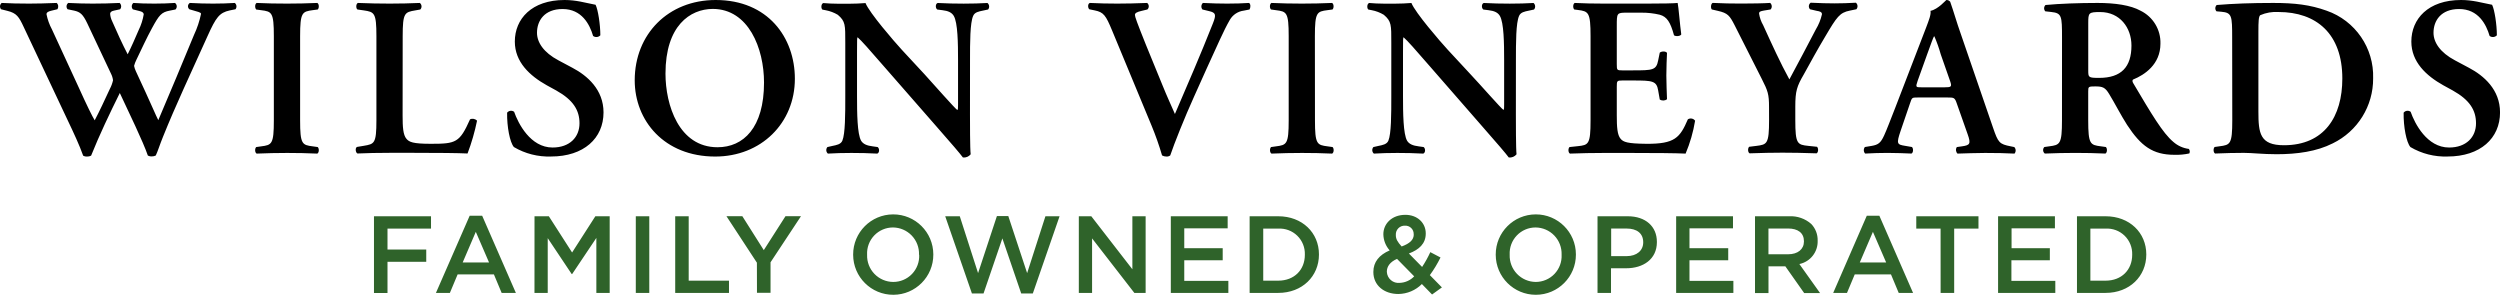
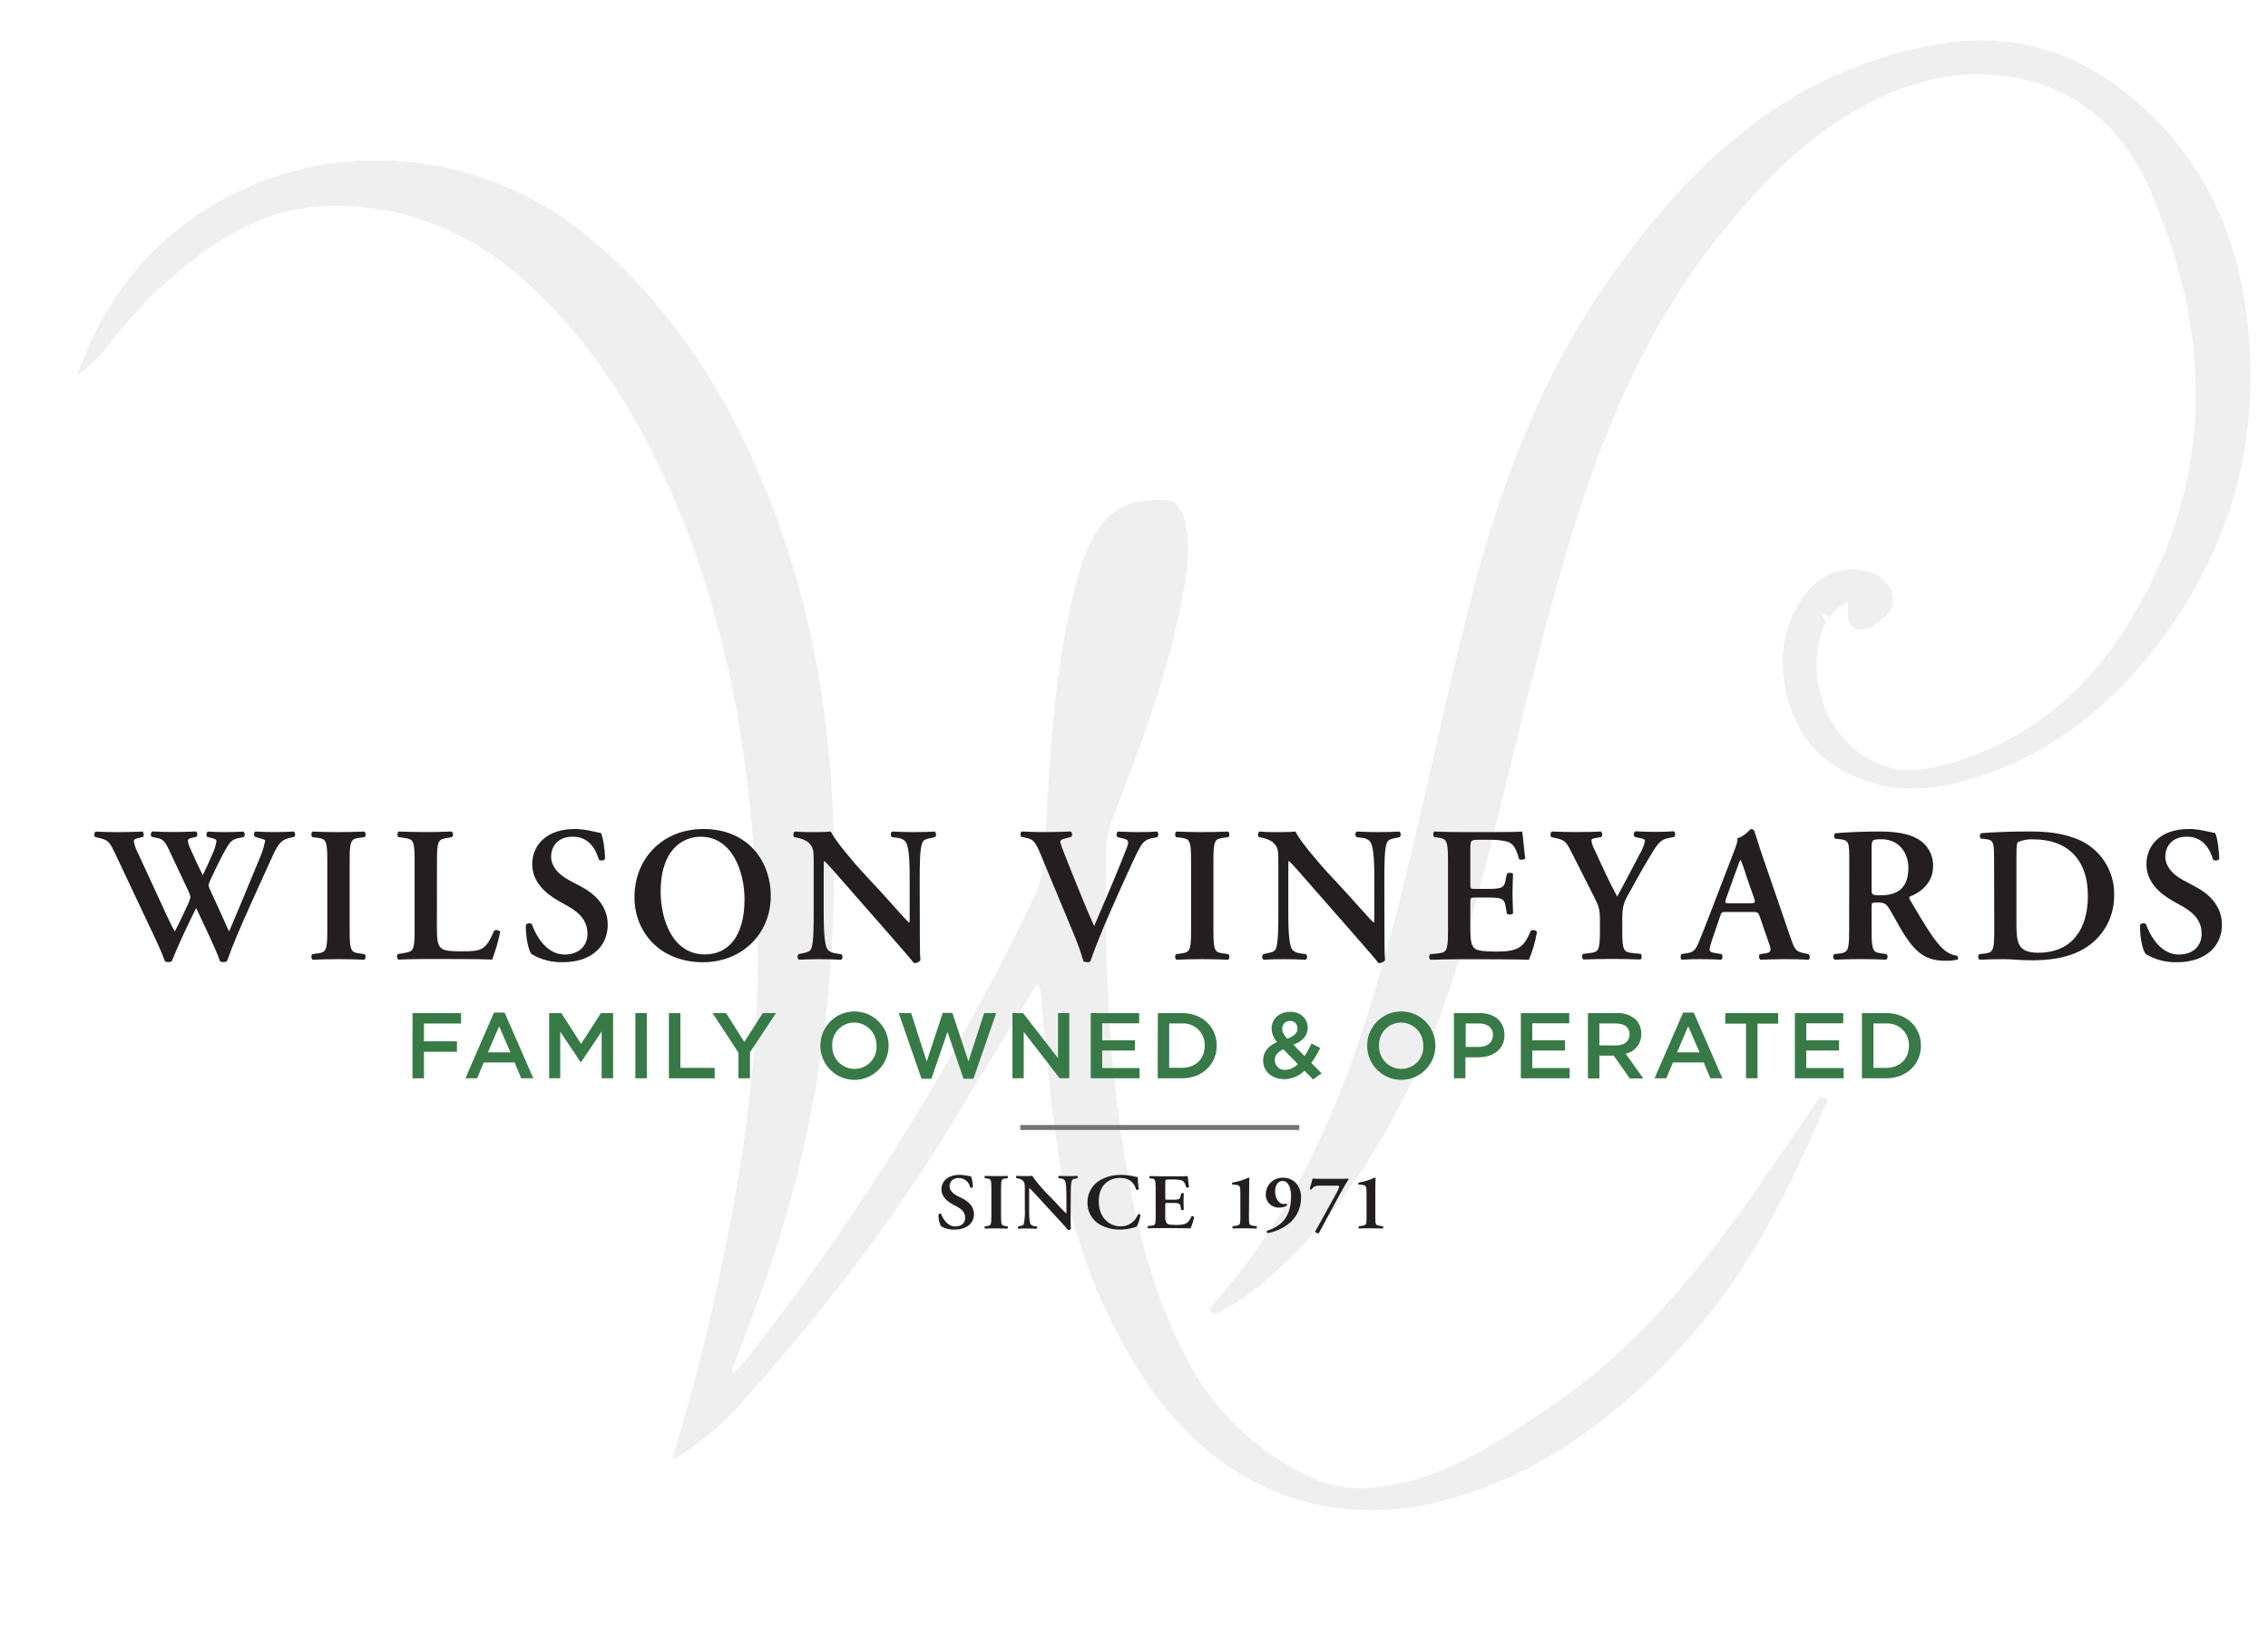
- <svg xmlns="http://www.w3.org/2000/svg" id="Layer_1" data-name="Layer 1" viewBox="0 0 645.17 75.99">
+ <svg xmlns="http://www.w3.org/2000/svg" id="Layer_1" data-name="Layer 1" viewBox="0 0 687.67 494">
  <defs>
-     <style>.cls-1{fill:#2f632a}</style>
+     <style>.cls-1,.cls-3,.cls-7{fill:none}.cls-2{clip-path:url(#clip-path)}.cls-3{stroke:#b0b1b4;stroke-width:29px;opacity:.2}.cls-3,.cls-7{stroke-miterlimit:10}.cls-4{clip-path:url(#clip-path-2)}.cls-5{fill:#231f20}.cls-6{fill:#377a47}.cls-7{stroke:#737474;stroke-width:1.5px}</style>
+     <clipPath id="clip-path" transform="translate(23.4 12.23)">
+       <path class="cls-1" d="M291.07 286.07c-8.35 13.71-16.53 27-24.55 40.32-19 31.71-41.66 60.73-66.33 88.18a87 87 0 0 1-19.78 16.05c4.55-15.39 8.58-30.26 12-45.29 8.45-37.35 14.66-75 13.91-113.44-.86-44.1-6.82-87.32-23.5-128.46-10.42-25.69-24.52-49.29-44.92-68.49-17.57-16.52-38.33-25.56-62.84-24.65-15.29.56-28.06 7.17-39.94 16.29A137.41 137.41 0 0 0 9.19 92.81 38.67 38.67 0 0 1 0 101.56c8.06-22.65 21.47-40 41.53-51.83 36.07-21.29 82.26-16.84 114.84 11 26.06 22.27 43.17 50.69 55.09 82.37 10.68 28.39 16.09 57.9 17.54 88.2 1.93 39.53-1.65 78.5-11.74 116.8-4.67 17.71-10.89 34.92-17.51 52-.48 1.23-1.41 2.35-1 4.25 3.63-3.08 6.05-6.84 8.73-10.31a737.51 737.51 0 0 0 83-135c3.26-6.86 2.89-13.82 3.27-20.81 1.31-23.95 2.7-47.87 8.56-71.25 1.76-7 3.83-14 8.19-20 4.94-6.75 12.12-8 19.74-7.51 3.19.21 4.79 2.92 5.53 5.9 1.9 7.64.93 15.25-.5 22.81-4.41 23.35-12.61 45.53-21.23 67.55a32.55 32.55 0 0 0-2.11 12c-.19 27.16.44 54.3 4.24 81.22 3.39 24 8.36 47.67 19.51 69.55a80.55 80.55 0 0 0 39.59 37.8c6.54 3 13.44 3.24 20.53 2.27 19.45-2.66 34.94-13.42 50.64-24 26-17.61 45.48-41.35 63.21-66.76 5.86-8.42 11.6-16.94 17.47-25.36.6-.87.95-2.69 2.66-1.83s.32 2.26-.06 3.14c-10.63 24.87-22.6 49.09-40.71 69.45-19.53 22-42.14 40-70.88 48.62-37.82 11.38-72.67-2.13-95.13-36.63-14.74-22.65-23-47.6-26.53-74.3-1.78-13.58-3-27.21-4.18-40.86a6.35 6.35 0 0 0-1.26-3.89" />
+     </clipPath>
+     <clipPath id="clip-path-2" transform="translate(23.4 12.23)">
+       <path class="cls-1" d="M536.87 170.28c-5.42 2.75-7.55 7-8.69 12.14-3.22 14.4 3.77 30 16.34 36.27 7.34 3.65 14.95 2.93 22.43.83 25.2-7.09 43.55-23.09 56.59-45.24 24.6-41.77 23.82-85 5.21-128.38-7.85-18.3-21.57-31.42-42.23-34.77-16.28-2.63-31.52 1.34-45.79 9.26C523.38 30 510.1 44 497.83 59.34c-22.58 28.2-35.9 60.72-46 94.93-9.32 31.46-16.5 63.44-24.63 95.2-5.76 22.52-12.11 44.93-22.29 65.89-12 24.69-27.06 47.31-49.12 64.45a49.51 49.51 0 0 1-9.05 5.63c-1 .48-2.05 1.23-2.93 0-.74-1 .24-1.73.86-2.43 27.43-30.76 41.64-68 52.3-107 9.31-34 16.09-68.63 24.65-102.83 8.93-35.62 21.27-69.72 42.48-100.12 12.94-18.54 27.47-35.56 45.83-49a128.77 128.77 0 0 1 53.89-22.82c27.33-4.9 49.63 5 68.1 24.53 17 18 24.56 40 26.6 64.29 3 36.2-7.69 68.23-30.09 96.23-15 18.76-34.11 32.53-57.69 38.71-14 3.67-27.8 2.39-40-6.44s-20.77-35-5.33-52.24c4.94-5.51 11.29-7 18.34-5 4.53 1.31 7.5 5.79 6.78 9.56-.66 3.4-6.07 7.72-9.73 7.75a3.49 3.49 0 0 1-3.91-3.35 47.6 47.6 0 0 1 0-5" />
+     </clipPath>
  </defs>
-   <path d="M59.29 2.69c-2.69.58-3.56 1.81-5.72 6.6-4.44 9.87-8.23 17.86-11.5 26-.88 2.16-1.34 3.74-1.87 4.84a2.06 2.06 0 0 1-1 .23 1.87 1.87 0 0 1-1.05-.23C36.93 36.55 33.25 29 30.92 24c-2.63 5.31-5.2 10.68-7.41 16.17a2.05 2.05 0 0 1-1 .23 1.87 1.87 0 0 1-1.05-.23c-.93-2.63-2.39-5.78-4.09-9.34L6.11 6.95C4.88 4.32 4.3 3.39 1.9 2.8L.27 2.39A1.14 1.14 0 0 1 .44.76C2.54.88 5 .93 7.51.93c2.1 0 4.32-.06 7.12-.17a1.25 1.25 0 0 1 .17 1.63l-1.46.35c-.76.17-1.34.41-1.34.93a14 14 0 0 0 1.4 3.91l6.95 15.06c2 4.44 3.5 7.47 4.09 8.41 1.23-2.34 2.51-5.08 3.91-8.11a8.9 8.9 0 0 0 .82-2.22 5.3 5.3 0 0 0-.53-1.72L22.51 6c-1.11-2.32-1.81-2.91-3.38-3.26l-1.69-.35a1.13 1.13 0 0 1 .17-1.63c2.39.12 4.32.17 6.31.17 2.34 0 4.61-.06 6.95-.17A1.18 1.18 0 0 1 31 2.39l-1.58.35c-.64.12-1 .41-1 .82a5.23 5.23 0 0 0 .53 1.93c1.28 2.92 2.63 5.9 4 8.52 1-2 1.93-4.14 2.86-6.3a14.57 14.57 0 0 0 1.28-4c0-.41-.35-.7-1.17-.88l-1.63-.41a1.17 1.17 0 0 1 .13-1.66c1.58.12 3.21.17 5.43.17 2 0 3.44-.06 5.31-.17a1.11 1.11 0 0 1 .12 1.69l-1.46.29c-2.16.41-2.74 1.11-4.61 4.55-1.28 2.33-2.74 5.49-4 8.11a8.1 8.1 0 0 0-.61 1.6 6 6 0 0 0 .47 1.4l2.51 5.43c1.23 2.63 2.74 6.19 3.27 7.18C43.82 24.11 47 16.4 50.07 9a24.26 24.26 0 0 0 1.81-5.43c0-.41-1.05-.58-2-.88l-1-.29A1 1 0 0 1 49 .76c2.16.12 4 .17 6 .17s3.79-.06 5.6-.17a1.17 1.17 0 0 1 .17 1.63zM77.45 31.06c0 6.19.53 6.36 3.27 6.71l1.28.18c.41.41.35 1.46-.12 1.69-2.57-.12-5.2-.17-7.76-.17s-5.31.06-7.88.17c-.47-.23-.53-1.28-.12-1.69l1.28-.18c2.74-.35 3.27-.53 3.27-6.71V9.34c0-6.19-.53-6.36-3.27-6.71l-1.28-.17c-.4-.46-.35-1.46.12-1.7q3.85.18 7.88.17c2.57 0 5.2-.06 7.76-.17.47.23.53 1.28.12 1.69l-1.28.17c-2.72.38-3.27.53-3.27 6.72zM103.9 29.83c0 2.92.12 5 1 6 .7.82 1.63 1.28 6.3 1.28 6.48 0 7.41-.29 10.1-6.31a1.56 1.56 0 0 1 1.81.35 55.18 55.18 0 0 1-2.45 8.46c-2.45-.12-7.47-.17-14-.17h-6.07c-3 0-5.9.06-8.35.17-.47-.23-.64-1.4-.12-1.69l1.75-.29c2.74-.47 3.27-.53 3.27-6.6V9.34c0-6.07-.53-6.25-3.27-6.66l-1.63-.23c-.41-.29-.41-1.46.12-1.69 2.92.12 5.55.17 8.23.17s5.2-.06 7.76-.17a1.15 1.15 0 0 1 .12 1.69l-1.28.23c-2.74.47-3.27.58-3.27 6.66zM132.62 37.95c-1.05-1.23-1.81-5.25-1.75-8.87a1.3 1.3 0 0 1 1.81-.23c1.05 3 4.2 9.22 9.92 9.22 4.44 0 6.95-2.69 6.95-6.25 0-3.33-1.58-6-6-8.47L141.09 22c-4.38-2.45-8.23-6-8.23-11.27C132.86 4.9 137.18 0 145.7 0c3 0 5.25.7 8 1.23.64 1.28 1.23 5.14 1.23 7.88a1.41 1.41 0 0 1-1.87.17c-.88-3-2.92-6.95-7.88-6.95-4.67 0-6.6 3-6.6 6.13 0 2.45 1.69 5.08 5.55 7.12l3.62 1.93c3.79 2 8 5.6 8 11.5 0 6.66-5.08 11.38-13.54 11.38a17.64 17.64 0 0 1-9.59-2.44zM205.13 20.32c0 11.5-8.76 20.08-20.55 20.08-13.19 0-20.78-9.28-20.78-19.67C163.8 8.82 172.44 0 184.7 0c13.48 0 20.43 9.69 20.43 20.32zM171.74 19c0 8.06 3.44 19 13.43 19 6.66 0 12-5 12-16.7 0-8.82-4-19-13.25-19-5.82.04-12.18 4.3-12.18 16.7zM250.32 29.54c0 1.75 0 8.93.18 10.28a2.23 2.23 0 0 1-2 .82c-.93-1.23-2.63-3.21-6.83-8L228 17c-3.74-4.32-5.66-6.48-6.66-7.36-.17 0-.17.64-.17 3.74v11.43c0 4.38.06 9.75 1.05 11.5.53.88 1.52 1.28 3 1.46l1.28.18c.53.41.47 1.52-.12 1.69-2.16-.12-4.44-.17-6.66-.17-2.45 0-4 .06-6.07.17a1.2 1.2 0 0 1-.12-1.69l1.28-.29c1.11-.23 2.16-.41 2.57-1.34.76-1.81.76-6.89.76-11.5V11c0-4.55.06-5.49-1.93-7.18a9.42 9.42 0 0 0-3.09-1.17l-.88-.17c-.41-.35-.35-1.52.23-1.69 2.22.23 5.43.17 6.89.17 1.23 0 2.63-.06 4-.17 1 2.51 7.36 9.87 9.4 12.09l5.84 6.3c2.45 2.69 7.88 8.87 8.46 9.22.18-.18.18-.47.18-1.4V15.59c0-4.38-.06-9.75-1.11-11.5-.53-.88-1.46-1.29-2.92-1.46l-1.34-.17c-.53-.41-.47-1.52.12-1.69 2.28.12 4.44.17 6.71.17 2.51 0 4-.06 6.13-.17a1.2 1.2 0 0 1 .17 1.68l-1.34.29c-1.11.23-2.1.41-2.51 1.34-.82 1.81-.82 6.89-.82 11.5zM308.12 25c-2.4 5.3-5.12 12.13-6.12 15.11a1.44 1.44 0 0 1-1 .29 2.24 2.24 0 0 1-1.11-.29 75.08 75.08 0 0 0-2.69-7.65L287 7.88c-1.63-3.91-2.16-4.73-4.5-5.2l-1.4-.29c-.41-.41-.41-1.46.17-1.63 2.28.12 4.79.17 7.06.17 2.63 0 4.61-.06 7.71-.17a1.11 1.11 0 0 1 .06 1.69l-1.46.35c-1.28.29-1.75.58-1.75 1.05s.47 1.81 2.86 7.77L300 22c1.05 2.63 2.63 6.07 3.21 7.42 3.16-7.35 6.66-15.42 9.79-23.35.93-2.34.76-2.8-1-3.21l-1.69-.41a1.25 1.25 0 0 1 .12-1.69c2.39.12 4.38.17 6.25.17 2.1 0 4-.06 5.66-.17.47.29.41 1.23.12 1.69l-1.46.29a4.84 4.84 0 0 0-3.62 2.39c-1.63 2.8-3.27 6.71-6 12.61zM339.35 31.06c0 6.19.53 6.36 3.27 6.71l1.28.18c.41.41.35 1.46-.12 1.69-2.57-.12-5.2-.17-7.76-.17s-5.31.06-7.88.17c-.47-.23-.53-1.28-.12-1.69l1.28-.18c2.74-.35 3.27-.53 3.27-6.71V9.34c0-6.19-.53-6.36-3.27-6.71l-1.3-.18c-.41-.41-.35-1.46.12-1.69q3.88.17 7.88.17c2.57 0 5.2-.06 7.76-.17.47.23.53 1.28.12 1.69l-1.28.17c-2.74.35-3.27.53-3.27 6.71zM391.2 29.54c0 1.75 0 8.93.17 10.28a2.23 2.23 0 0 1-2 .82c-.93-1.23-2.63-3.21-6.83-8L368.9 17c-3.74-4.32-5.66-6.48-6.66-7.36-.17 0-.17.64-.17 3.74v11.43c0 4.38.06 9.75 1.05 11.5.53.88 1.52 1.28 3 1.46l1.28.18c.53.41.47 1.52-.12 1.69-2.16-.12-4.44-.17-6.66-.17-2.45 0-4 .06-6.07.17a1.2 1.2 0 0 1-.12-1.69l1.29-.29c1.11-.23 2.16-.41 2.57-1.34.76-1.81.76-6.89.76-11.5V11c0-4.55.06-5.49-1.93-7.18A9.42 9.42 0 0 0 354 2.63l-.88-.17c-.41-.35-.35-1.52.23-1.69 2.22.23 5.43.17 6.89.17 1.23 0 2.63-.06 4-.17 1 2.51 7.36 9.87 9.4 12.09l5.84 6.3C382 21.83 387.4 28 388 28.37c.17-.18.17-.47.17-1.4V15.59c0-4.38-.06-9.75-1.11-11.5-.53-.88-1.46-1.29-2.92-1.46l-1.34-.17c-.53-.41-.47-1.52.12-1.69 2.28.12 4.44.17 6.71.17 2.51 0 4-.06 6.13-.17a1.2 1.2 0 0 1 .12 1.69l-1.34.29c-1.11.23-2.1.41-2.51 1.34-.82 1.81-.82 6.89-.82 11.5zM410.47 9.34c0-6.19-.53-6.42-3.27-6.77l-.93-.12c-.41-.41-.35-1.46.12-1.69 2.22.12 5 .17 7.53.17h11.15c3.74 0 7.12-.06 7.88-.17.23 1 .58 5.61.93 8.12-.23.47-1.4.58-1.87.23-.93-3.39-1.81-4.79-3.68-5.31a19.71 19.71 0 0 0-4.67-.53h-3.91c-2.51 0-2.51.12-2.51 3.44v9.87c0 1.52.06 1.58 1.4 1.58h2.8c5.08 0 6-.06 6.48-2.57l.41-2c.47-.41 1.58-.41 1.87.06-.06 1.58-.17 3.68-.17 5.84s.12 4.26.17 6.13a1.66 1.66 0 0 1-1.87.06l-.41-2.34c-.41-2.45-1.4-2.57-6.48-2.57h-2.8c-1.34 0-1.4.12-1.4 1.58v7.41c0 3 .12 5.08 1 6.07.7.82 1.69 1.23 6.6 1.28 7.41.06 8.7-1.58 10.74-6.31a1.38 1.38 0 0 1 1.87.35 37.4 37.4 0 0 1-2.45 8.49c-2.57-.12-7.59-.17-14.42-.17h-6.66c-2.57 0-6.13.06-8.76.17-.47-.23-.53-1.28-.12-1.69l2.16-.23c2.74-.29 3.27-.47 3.27-6.66zM456.53 27.61c0-3.27-.29-4.14-1.87-7.24l-7-13.84c-1.29-2.51-1.75-3.15-4.38-3.74l-1.52-.35c-.35-.41-.23-1.52.23-1.69q3.76.18 7.36.17c2.57 0 6.13-.06 7.47-.17a1.19 1.19 0 0 1 .12 1.69l-1.75.29c-.93.17-1.23.29-1.23.76a8.42 8.42 0 0 0 1.05 3c2.28 5 4.44 9.75 6.77 14 2.39-4.44 4.55-8.52 6.83-12.9a13.09 13.09 0 0 0 1.58-3.91c0-.58-.53-.76-1.34-.88l-1.75-.41a1.15 1.15 0 0 1 .17-1.69c2.57.12 4.38.17 6.13.17s3.68-.06 5.55-.17a1.19 1.19 0 0 1 .12 1.69l-1.69.35c-2.63.53-3.33 1.58-6.36 6.71-2 3.33-3.74 6.54-5.55 9.81-1.75 3-2.16 4.26-2.16 8.23v3.5c0 6.19.53 6.36 3.39 6.66l2.22.23c.41.41.35 1.46-.12 1.69-3.62-.12-6.25-.17-8.82-.17s-5.31.06-8.46.17c-.47-.23-.53-1.28-.12-1.69l1.87-.23c2.74-.35 3.27-.47 3.27-6.66zM494.89 25.16c-1.52 0-1.46 0-2 1.58l-2.39 7c-1.17 3.45-.93 3.56 1.23 3.91l1.69.29c.41.41.35 1.46-.12 1.69-1.87-.12-3.79-.12-6.19-.17-1.93 0-3.74.06-5.78.17a1.31 1.31 0 0 1-.06-1.69l1.75-.29c1.69-.29 2.33-.76 3.21-2.69.7-1.52 1.63-4 2.86-7.12l8-20.78c.7-1.87 1.28-3.27 1.11-4.26 2-.41 4-2.8 4.09-2.8a1.17 1.17 0 0 1 1 .47c.93 2.63 1.69 5.37 2.63 8l8.41 24.46c1.34 3.91 1.63 4.26 4.61 4.84l.88.18a1.26 1.26 0 0 1 .06 1.69c-2.39-.12-4.55-.17-7.59-.17-2.51 0-5.08.12-7.12.17a1.33 1.33 0 0 1-.17-1.69l1.28-.18c2.1-.29 2.39-.64 1.52-3.09l-2.8-7.94c-.53-1.58-.76-1.58-2.39-1.58zm7-2.63c1.63 0 1.87-.12 1.4-1.52l-2.45-7a35.88 35.88 0 0 0-1.63-4.61h-.12c-.23.41-.76 1.87-1.75 4.61l-2.45 6.83c-.58 1.69-.47 1.69.93 1.69zM532.14 9.69c0-5.6-.06-6.31-2.8-6.6l-1.52-.17a1.18 1.18 0 0 1 .06-1.63c3.68-.35 8.64-.53 13.43-.53 4.55 0 8.52.58 11.09 2a9.16 9.16 0 0 1 5.14 8.52c0 5.37-4.15 8.06-7 9.22-.35.17-.23.64 0 1 4.67 7.88 7.59 12.84 10.33 15.12a7.47 7.47 0 0 0 4 1.81 1.06 1.06 0 0 1 .12 1.17 15.85 15.85 0 0 1-3.85.35c-5.6 0-8.64-2.28-12.2-7.71-1.58-2.45-3.21-5.66-4.61-7.94-1.05-1.75-1.69-2-3.62-2-1.75 0-1.81.06-1.81 1.28v7.47c0 6.19.53 6.36 3.27 6.71l1.29.18c.41.41.35 1.46-.12 1.69-2.57-.12-5.2-.17-7.76-.17s-5.2.06-7.88.17a1.14 1.14 0 0 1-.12-1.69l1.28-.18c2.74-.35 3.27-.53 3.27-6.71zm6.77 8.41c0 1.87 0 2 2.8 2 5.72 0 8.35-2.8 8.35-8.35 0-4.61-3-8.64-8.06-8.64-3 0-3.09.18-3.09 2.86zM576.05 9.69c0-5.6-.06-6.42-2.8-6.66L572 2.92a1.18 1.18 0 0 1 .06-1.63c4.2-.35 8.87-.53 14.59-.53 5.55 0 9.52.47 13.78 2a17.87 17.87 0 0 1 12 17.46A18.51 18.51 0 0 1 602 37c-4.15 2.1-9.17 2.8-14.48 2.8-3.56 0-6.3-.35-8.46-.35s-4.85.06-7.41.17c-.47-.23-.53-1.28-.12-1.69l1.28-.18c2.74-.35 3.27-.53 3.27-6.71zm6.77 19.09c0 5.66.41 8.7 6.6 8.7 10.39 0 15.06-7.36 15.06-17.22 0-11.56-6.71-17.16-16.46-17.16a10.2 10.2 0 0 0-4.73.82c-.41.35-.47 1.58-.47 4.32zM622.05 37.95c-1.05-1.23-1.81-5.25-1.75-8.87a1.3 1.3 0 0 1 1.81-.23c1.05 3 4.2 9.22 9.92 9.22 4.44 0 6.95-2.69 6.95-6.25 0-3.33-1.58-6-6-8.47L630.52 22c-4.38-2.45-8.23-6-8.23-11.27C622.29 4.9 626.61 0 635.13 0c3 0 5.25.7 8 1.23.64 1.28 1.23 5.14 1.23 7.88a1.41 1.41 0 0 1-1.87.17c-.88-3-2.92-6.95-7.88-6.95-4.67 0-6.6 3-6.6 6.13 0 2.45 1.69 5.08 5.55 7.12l3.62 1.93c3.79 2 8 5.6 8 11.5 0 6.66-5.08 11.38-13.54 11.38a17.65 17.65 0 0 1-9.59-2.44z" />
-   <path class="cls-1" d="M96.51 55.81h14.72V59H100v5.4h10v3.16h-10v8.05h-3.49zM121.21 55.67h3.22l8.7 19.92h-3.67l-2-4.78h-9.36l-2 4.78h-3.6zm5 12.07l-3.42-7.91-3.39 7.91zM137.94 55.81h3.7l6 9.35 6-9.35h3.7v19.78h-3.44V61.4l-6.25 9.33h-.11l-6.19-9.27v14.13h-3.42zM164.08 55.81h3.48v19.78h-3.48zM174.25 55.81h3.48v16.62h10.4v3.17h-13.88zM195.33 67.79l-7.86-12h4.1l5.54 8.76 5.6-8.76h4l-7.86 11.9v7.88h-3.5zM220.17 65.76v-.06a10.34 10.34 0 0 1 20.69-.06v.06a10.34 10.34 0 0 1-20.69.06zm17 0v-.06a6.78 6.78 0 0 0-6.73-7 6.68 6.68 0 0 0-6.67 7v.06a6.78 6.78 0 0 0 6.73 7 6.68 6.68 0 0 0 6.71-7zM243.93 55.81h3.76l4.72 14.67 4.86-14.72h2.94l4.86 14.72 4.72-14.67h3.65l-6.9 19.92h-3l-4.86-14.21-4.86 14.21h-3zM278.41 55.81h3.22l10.6 13.68V55.81h3.42v19.78h-2.91l-10.91-14.07v14.07h-3.42zM302.15 55.81h14.67v3.11h-11.2v5.14h9.92v3.11h-9.92v5.31H317v3.11h-14.85zM322.49 55.81h7.38c6.22 0 10.51 4.27 10.51 9.83v.06c0 5.57-4.29 9.89-10.51 9.89h-7.38zm7.38 16.62c4.15 0 6.87-2.8 6.87-6.67v-.06a6.49 6.49 0 0 0-6.87-6.7H326v13.43zM366.94 73.3a8.7 8.7 0 0 1-6.08 2.57c-3.67 0-6.44-2.23-6.44-5.65v-.06c0-2.54 1.5-4.38 4.21-5.54A6.42 6.42 0 0 1 357 60.5v-.06c0-2.66 2.15-5 5.68-5 3.14 0 5.26 2.12 5.26 4.78v.06c0 2.6-1.72 4.15-4.35 5.14l3.41 3.47a28.58 28.58 0 0 0 2.12-3.82l2.63 1.38A31.2 31.2 0 0 1 369 71l3.11 3.17-2.54 1.83zm-2-2l-4.41-4.49c-1.84.79-2.63 2-2.63 3.28v.06a3 3 0 0 0 3.33 2.85 5.45 5.45 0 0 0 3.77-1.73zm-.11-10.77v-.06a2.14 2.14 0 0 0-2.26-2.23 2.25 2.25 0 0 0-2.35 2.37v.06c0 1 .4 1.72 1.5 2.94 2.06-.76 3.13-1.7 3.13-3.11zM386 65.76v-.06a10.34 10.34 0 0 1 20.69-.06v.06a10.34 10.34 0 0 1-20.69.06zm17 0v-.06a6.78 6.78 0 0 0-6.73-7 6.68 6.68 0 0 0-6.67 7v.06a6.78 6.78 0 0 0 6.73 7 6.68 6.68 0 0 0 6.67-7zM412.27 55.81h7.8c4.61 0 7.52 2.63 7.52 6.61v.06c0 4.44-3.56 6.75-7.91 6.75h-3.93v6.36h-3.48zm7.52 10.29c2.63 0 4.27-1.47 4.27-3.53v-.06c0-2.32-1.67-3.53-4.27-3.53h-4v7.12zM432.56 55.81h14.67v3.11H436v5.14h10v3.11h-10v5.31h11.33v3.11h-14.77zM452.91 55.81h8.82a8 8 0 0 1 5.71 2 6 6 0 0 1 1.64 4.27v.06a5.94 5.94 0 0 1-4.72 6l5.34 7.49h-4.1l-4.86-6.9h-4.35v6.9h-3.48zm8.56 9.81c2.49 0 4.07-1.3 4.07-3.31v-.06c0-2.12-1.53-3.28-4.1-3.28h-5.06v6.64zM481.76 55.67H485l8.7 19.92H490l-2-4.78h-9.35l-2 4.78h-3.56zm5 12.07l-3.42-7.91-3.39 7.91zM500.8 59h-6.27v-3.19h16.05V59h-6.27v16.59h-3.5zM515.64 55.81h14.67v3.11h-11.19v5.14H529v3.11h-9.92v5.31h11.33v3.11h-14.77zM536 55.81h7.38c6.22 0 10.51 4.27 10.51 9.83v.06c0 5.57-4.3 9.89-10.51 9.89H536zm7.38 16.62c4.15 0 6.87-2.8 6.87-6.67v-.06a6.49 6.49 0 0 0-6.89-6.7h-3.9v13.43z" />
+   <g class="cls-2" id="part1">
+     <path class="cls-3" d="M-11.48 116.28C.23 99.37 12.08 82.29 27.3 68.45s34.33-24.36 54.87-25.53c94.87-5.39 133.18 132.91 135 203.85 1.32 52-11.91 102.44-24.65 152.39-1.84 7.21-5.25 15.67-5.59 23 4.72-8.27 13.08-13 19.57-19.65 17-17.44 30.3-38.17 42.85-58.95 12.85-21.27 23.89-43.44 35.75-65.29 18-33.26 31.34-70.21 42.29-107.9 1.23-4.24 7.52-23.5-1.72-21.31-8.21 1.95-14.41 9.05-17.51 16.9-4 10.2-3.65 21.43-4.79 32.17-6.82 64.48-3.29 129.19 19.76 189.87 18.83 49.59 64.58 73 113.27 43.34 25.18-15.35 47.6-38.64 64.88-62.54 10.11-14 33.25-56.63 43.36-70.61" transform="translate(23.4 12.23)" />
+   </g>
+   <g class="cls-4" id="part2">
+     <path class="cls-3" d="M336.6 392.77c30.34-26.54 58.24-74.06 70.83-112.35 17.46-53.11 22.24-109 43.23-161 18.4-45.59 50.86-88.29 96.18-109.68 17.57-8.3 37.3-10.23 55.57-2.91 37.46 15 49.13 67.09 47.13 103.31a143.22 143.22 0 0 1-34.72 85.47c-13.2 15.15-32.79 29.28-53.6 29.88-21.8.62-39.76-15.83-40.38-37.94-.19-6.71 1.56-13.89 6.57-18.37 7.07-6.31 22.57-5.13 11.82 11.12" transform="translate(23.4 12.23)" />
+   </g>
+   <path class="cls-5" d="M64.46 241.87c-2.69.58-3.56 1.81-5.72 6.6-4.44 9.87-8.23 17.86-11.5 26-.88 2.16-1.34 3.74-1.87 4.84a2.06 2.06 0 0 1-1 .23 1.87 1.87 0 0 1-1.05-.23c-1.23-3.62-4.9-11.15-7.24-16.17-2.63 5.31-5.2 10.68-7.41 16.17a2.05 2.05 0 0 1-1 .23 1.87 1.87 0 0 1-1.05-.23c-.93-2.63-2.39-5.78-4.09-9.34l-11.25-23.84C10 243.5 9.47 242.57 7.07 242l-1.63-.41a1.14 1.14 0 0 1 .18-1.63c2.1.12 4.55.17 7.06.17 2.1 0 4.32-.06 7.12-.17a1.25 1.25 0 0 1 .17 1.63l-1.46.35c-.76.17-1.34.41-1.34.93a14 14 0 0 0 1.4 3.91l6.95 15.06c2 4.44 3.5 7.47 4.09 8.41 1.23-2.33 2.51-5.08 3.91-8.11a8.9 8.9 0 0 0 .82-2.22 5.3 5.3 0 0 0-.53-1.75l-6.13-13c-1.11-2.34-1.81-2.92-3.39-3.27l-1.69-.35a1.13 1.13 0 0 1 .17-1.63c2.39.12 4.32.17 6.31.17 2.34 0 4.61-.06 6.95-.17a1.18 1.18 0 0 1 .12 1.63l-1.58.35c-.64.12-1 .41-1 .82a5.23 5.23 0 0 0 .53 1.93c1.28 2.92 2.63 5.9 4 8.52 1-2 1.93-4.14 2.86-6.3a14.57 14.57 0 0 0 1.28-4c0-.41-.35-.7-1.17-.88l-1.63-.41a1.17 1.17 0 0 1 .17-1.63c1.58.12 3.21.17 5.43.17 2 0 3.44-.06 5.31-.17a1.11 1.11 0 0 1 .12 1.69l-1.46.29c-2.16.41-2.74 1.11-4.61 4.55-1.28 2.33-2.74 5.49-4 8.11a8.1 8.1 0 0 0-.58 1.63 6 6 0 0 0 .47 1.4l2.51 5.43c1.23 2.63 2.74 6.19 3.27 7.18 3-6.95 6.13-14.65 9.22-22.07a24.26 24.26 0 0 0 1.71-5.42c0-.41-1.05-.58-2-.88l-1-.29a1 1 0 0 1 .06-1.63c2.16.12 4 .17 6 .17s3.79-.06 5.6-.17a1.17 1.17 0 0 1 .17 1.63zM82.62 270.24c0 6.19.53 6.36 3.27 6.71l1.28.18c.41.41.35 1.46-.12 1.69-2.57-.12-5.2-.17-7.76-.17s-5.31.06-7.88.17c-.47-.23-.53-1.28-.12-1.69l1.28-.18c2.74-.35 3.27-.53 3.27-6.71v-21.72c0-6.19-.53-6.36-3.27-6.71l-1.28-.17c-.41-.41-.35-1.46.12-1.69q3.85.18 7.88.17c2.57 0 5.2-.06 7.76-.17.47.23.53 1.28.12 1.69l-1.28.17c-2.74.35-3.27.53-3.27 6.71zM109.07 269c0 2.92.12 5 1 6 .7.82 1.63 1.28 6.3 1.28 6.48 0 7.41-.29 10.1-6.31a1.56 1.56 0 0 1 1.81.35 55.18 55.18 0 0 1-2.45 8.46c-2.45-.12-7.47-.17-14-.17h-6.07c-3 0-5.9.06-8.35.17-.47-.23-.64-1.4-.12-1.69l1.75-.29c2.74-.47 3.27-.53 3.27-6.6v-21.68c0-6.07-.53-6.25-3.27-6.66l-1.63-.23c-.41-.29-.41-1.46.12-1.69 2.92.12 5.55.17 8.23.17s5.2-.06 7.76-.17a1.15 1.15 0 0 1 .12 1.69l-1.28.23c-2.74.47-3.27.58-3.27 6.66zM137.79 277.13c-1.05-1.23-1.81-5.25-1.75-8.87a1.3 1.3 0 0 1 1.81-.23c1.05 3 4.2 9.22 9.92 9.22 4.44 0 6.95-2.69 6.95-6.25 0-3.33-1.58-6-6-8.47l-2.51-1.4c-4.38-2.45-8.23-6-8.23-11.27 0-5.78 4.32-10.68 12.84-10.68 3 0 5.25.7 8 1.23.64 1.28 1.23 5.14 1.23 7.88a1.41 1.41 0 0 1-1.87.17c-.88-3-2.92-6.95-7.88-6.95-4.67 0-6.6 3-6.6 6.13 0 2.45 1.69 5.08 5.55 7.12l3.62 1.93c3.79 2 8 5.6 8 11.5 0 6.66-5.08 11.38-13.54 11.38a17.64 17.64 0 0 1-9.54-2.44zM210.3 259.5c0 11.5-8.76 20.08-20.55 20.08-13.19 0-20.78-9.28-20.78-19.67 0-11.91 8.64-20.73 20.9-20.73 13.48 0 20.43 9.69 20.43 20.32zm-33.39-1.28c0 8.06 3.44 19 13.43 19 6.66 0 12-5 12-16.7 0-8.82-4-19-13.25-19-5.82 0-12.18 4.26-12.18 16.69zM255.49 268.72c0 1.75 0 8.93.18 10.28a2.23 2.23 0 0 1-2 .82c-.93-1.23-2.63-3.21-6.83-8l-13.66-15.59c-3.74-4.32-5.66-6.48-6.66-7.36-.17 0-.17.64-.17 3.74V264c0 4.38.06 9.75 1.05 11.5.53.88 1.52 1.28 3 1.46l1.28.18c.53.41.47 1.52-.12 1.69-2.16-.12-4.44-.17-6.66-.17-2.45 0-4 .06-6.07.17a1.2 1.2 0 0 1-.12-1.69l1.28-.29c1.11-.23 2.16-.41 2.57-1.34.76-1.81.76-6.89.76-11.5v-13.85c0-4.55.06-5.49-1.93-7.18a9.42 9.42 0 0 0-3.09-1.17l-.88-.17c-.41-.35-.35-1.52.23-1.69 2.22.23 5.43.17 6.89.17 1.23 0 2.63-.06 4-.17 1 2.51 7.36 9.87 9.4 12.09l5.84 6.3c2.45 2.69 7.88 8.87 8.46 9.22.18-.18.18-.47.18-1.4v-11.39c0-4.38-.06-9.75-1.11-11.5-.53-.88-1.46-1.29-2.92-1.46l-1.34-.17c-.53-.41-.47-1.52.12-1.69 2.28.12 4.44.17 6.71.17 2.51 0 4-.06 6.13-.17a1.2 1.2 0 0 1 .12 1.69l-1.34.29c-1.11.23-2.1.41-2.51 1.34-.82 1.81-.82 6.89-.82 11.5zM313.29 264.17c-2.39 5.31-5.08 12.14-6.07 15.12a1.44 1.44 0 0 1-1 .29 2.24 2.24 0 0 1-1.11-.29 75.08 75.08 0 0 0-2.69-7.65l-10.22-24.58c-1.63-3.91-2.16-4.73-4.5-5.2l-1.4-.29c-.41-.41-.41-1.46.17-1.63 2.28.12 4.79.17 7.06.17 2.63 0 4.61-.06 7.71-.17a1.11 1.11 0 0 1 .06 1.69l-1.46.35c-1.28.29-1.75.58-1.75 1.05s.47 1.81 2.86 7.77l4.2 10.39c1.05 2.63 2.63 6.07 3.21 7.42 3.15-7.36 6.66-15.41 9.75-23.35.93-2.34.76-2.8-1-3.21l-1.69-.41a1.25 1.25 0 0 1 .12-1.69c2.39.12 4.38.17 6.25.17 2.1 0 4-.06 5.66-.17.47.29.41 1.23.12 1.69l-1.46.29a4.84 4.84 0 0 0-3.62 2.39c-1.63 2.8-3.27 6.71-6 12.61zM344.52 270.24c0 6.19.53 6.36 3.27 6.71l1.28.18c.41.41.35 1.46-.12 1.69-2.57-.12-5.2-.17-7.76-.17s-5.31.06-7.88.17c-.47-.23-.53-1.28-.12-1.69l1.28-.18c2.74-.35 3.27-.53 3.27-6.71v-21.72c0-6.19-.53-6.36-3.27-6.71l-1.28-.17c-.41-.41-.35-1.46.12-1.69q3.85.18 7.88.17c2.57 0 5.2-.06 7.76-.17.47.23.53 1.28.12 1.69l-1.28.17c-2.74.35-3.27.53-3.27 6.71zM396.37 268.72c0 1.75 0 8.93.17 10.28a2.23 2.23 0 0 1-2 .82c-.93-1.23-2.63-3.21-6.83-8l-13.66-15.59c-3.74-4.32-5.66-6.48-6.66-7.36-.17 0-.17.64-.17 3.74V264c0 4.38.06 9.75 1.05 11.5.53.88 1.52 1.28 3 1.46l1.28.18c.53.41.47 1.52-.12 1.69-2.16-.12-4.44-.17-6.66-.17-2.45 0-4 .06-6.07.17a1.2 1.2 0 0 1-.12-1.69l1.29-.29c1.11-.23 2.16-.41 2.57-1.34.76-1.81.76-6.89.76-11.5v-13.85c0-4.55.06-5.49-1.93-7.18a9.42 9.42 0 0 0-3.09-1.17l-.88-.17c-.41-.35-.35-1.52.23-1.69 2.22.23 5.43.17 6.89.17 1.23 0 2.63-.06 4-.17 1 2.51 7.36 9.87 9.4 12.09l5.84 6.3c2.45 2.69 7.88 8.87 8.47 9.22.17-.18.17-.47.17-1.4v-11.39c0-4.38-.06-9.75-1.11-11.5-.53-.88-1.46-1.29-2.92-1.46l-1.34-.17c-.53-.41-.47-1.52.12-1.69 2.28.12 4.44.17 6.71.17 2.51 0 4-.06 6.13-.17a1.2 1.2 0 0 1 .12 1.69l-1.34.29c-1.11.23-2.1.41-2.51 1.34-.82 1.81-.82 6.89-.82 11.5zM415.64 248.52c0-6.19-.53-6.42-3.27-6.77l-.93-.12c-.41-.41-.35-1.46.12-1.69 2.22.12 5 .17 7.53.17h11.15c3.74 0 7.12-.06 7.88-.17.23 1 .58 5.61.93 8.12-.23.47-1.4.58-1.87.23-.93-3.39-1.81-4.79-3.68-5.31a19.71 19.71 0 0 0-4.67-.53h-3.91c-2.51 0-2.51.12-2.51 3.44v9.87c0 1.52.06 1.58 1.4 1.58h2.8c5.08 0 6-.06 6.48-2.57l.41-2c.47-.41 1.58-.41 1.87.06-.06 1.58-.17 3.68-.17 5.84s.12 4.26.17 6.13a1.66 1.66 0 0 1-1.87.06l-.41-2.34c-.41-2.45-1.4-2.57-6.48-2.57h-2.8c-1.34 0-1.4.12-1.4 1.58V269c0 3 .12 5.08 1 6.07.7.82 1.69 1.23 6.6 1.28 7.41.06 8.7-1.58 10.74-6.31a1.38 1.38 0 0 1 1.87.35 37.4 37.4 0 0 1-2.45 8.46c-2.57-.12-7.59-.17-14.42-.17h-6.66c-2.57 0-6.13.06-8.76.17-.47-.23-.53-1.28-.12-1.69l2.16-.23c2.74-.29 3.27-.47 3.27-6.66zM461.7 266.79c0-3.27-.29-4.14-1.87-7.24l-7-13.84c-1.29-2.51-1.75-3.15-4.38-3.74l-1.52-.35c-.35-.41-.23-1.52.23-1.69q3.76.18 7.36.17c2.57 0 6.13-.06 7.47-.17a1.19 1.19 0 0 1 .12 1.69l-1.75.29c-.93.17-1.23.29-1.23.76a8.42 8.42 0 0 0 1.05 3c2.28 5 4.44 9.75 6.77 14 2.39-4.44 4.55-8.52 6.83-12.9a13.09 13.09 0 0 0 1.58-3.91c0-.58-.53-.76-1.34-.88l-1.75-.41a1.15 1.15 0 0 1 .17-1.69c2.57.12 4.38.17 6.13.17s3.68-.06 5.55-.17a1.19 1.19 0 0 1 .12 1.69l-1.69.35c-2.63.53-3.33 1.58-6.36 6.71-2 3.33-3.74 6.54-5.55 9.81-1.75 3-2.16 4.26-2.16 8.23v3.5c0 6.19.53 6.36 3.39 6.66l2.22.23c.41.41.35 1.46-.12 1.69-3.62-.12-6.25-.17-8.82-.17s-5.31.06-8.46.17c-.47-.23-.53-1.28-.12-1.69l1.87-.23c2.74-.35 3.27-.47 3.27-6.66zM500.06 264.34c-1.52 0-1.46 0-2 1.58l-2.39 7c-1.17 3.45-.93 3.56 1.23 3.91l1.69.29c.41.41.35 1.46-.12 1.69-1.87-.12-3.79-.12-6.19-.17-1.93 0-3.74.06-5.78.17a1.31 1.31 0 0 1-.06-1.69l1.75-.29c1.69-.29 2.33-.76 3.21-2.69.7-1.52 1.63-4 2.86-7.12l8-20.78c.7-1.87 1.28-3.27 1.11-4.26 2-.41 4-2.8 4.09-2.8a1.17 1.17 0 0 1 1 .47c.93 2.63 1.69 5.37 2.63 8l8.41 24.46c1.34 3.91 1.63 4.26 4.61 4.84l.88.18a1.26 1.26 0 0 1 .06 1.69c-2.39-.12-4.55-.17-7.59-.17-2.51 0-5.08.12-7.12.17a1.33 1.33 0 0 1-.17-1.69l1.28-.18c2.1-.29 2.39-.64 1.52-3.09l-2.74-7.94c-.53-1.58-.76-1.58-2.39-1.58zm7-2.63c1.63 0 1.87-.12 1.4-1.52l-2.45-7a35.88 35.88 0 0 0-1.63-4.61h-.12c-.23.41-.76 1.87-1.75 4.61l-2.45 6.81c-.58 1.69-.47 1.69.93 1.69zM537.31 248.87c0-5.6-.06-6.31-2.8-6.6l-1.51-.17a1.18 1.18 0 0 1 .06-1.63c3.68-.35 8.64-.53 13.43-.53 4.55 0 8.52.58 11.09 2a9.16 9.16 0 0 1 5.14 8.52c0 5.37-4.15 8.06-7 9.22-.35.17-.23.64 0 1 4.67 7.88 7.59 12.84 10.33 15.12a7.47 7.47 0 0 0 4 1.81 1.06 1.06 0 0 1 .12 1.17 15.85 15.85 0 0 1-3.85.35c-5.6 0-8.64-2.28-12.2-7.71-1.58-2.45-3.21-5.66-4.61-7.94-1.05-1.75-1.69-2-3.62-2-1.75 0-1.81.06-1.81 1.28v7.47c0 6.19.53 6.36 3.27 6.71l1.29.18c.41.41.35 1.46-.12 1.69-2.57-.12-5.2-.17-7.76-.17s-5.2.06-7.88.17a1.14 1.14 0 0 1-.12-1.69L534 277c2.74-.35 3.27-.53 3.27-6.71zm6.77 8.41c0 1.87 0 2 2.8 2 5.72 0 8.35-2.8 8.35-8.35 0-4.61-3-8.64-8.06-8.64-3 0-3.09.18-3.09 2.86zM581.22 248.87c0-5.6-.06-6.42-2.8-6.66l-1.23-.12a1.18 1.18 0 0 1 .06-1.63c4.2-.35 8.87-.53 14.59-.53 5.55 0 9.52.47 13.78 2a17.87 17.87 0 0 1 12 17.46 18.51 18.51 0 0 1-10.45 16.81c-4.15 2.1-9.17 2.8-14.48 2.8-3.56 0-6.3-.35-8.46-.35s-4.85.06-7.41.17c-.47-.23-.53-1.28-.12-1.69l1.3-.13c2.74-.35 3.27-.53 3.27-6.71zM588 268c0 5.66.41 8.7 6.6 8.7 10.39 0 15.06-7.36 15.06-17.22 0-11.56-6.71-17.16-16.46-17.16a10.2 10.2 0 0 0-4.73.82c-.41.35-.47 1.58-.47 4.32zM627.22 277.13c-1.05-1.23-1.81-5.25-1.75-8.87a1.3 1.3 0 0 1 1.81-.23c1.05 3 4.2 9.22 9.92 9.22 4.44 0 6.95-2.69 6.95-6.25 0-3.33-1.58-6-6-8.47l-2.51-1.4c-4.38-2.45-8.23-6-8.23-11.27 0-5.78 4.32-10.68 12.84-10.68 3 0 5.25.7 8 1.23.64 1.28 1.23 5.14 1.23 7.88a1.41 1.41 0 0 1-1.87.17c-.88-3-2.92-6.95-7.88-6.95-4.67 0-6.6 3-6.6 6.13 0 2.45 1.69 5.08 5.55 7.12l3.62 1.93c3.79 2 8 5.6 8 11.5 0 6.66-5.08 11.38-13.54 11.38a17.65 17.65 0 0 1-9.54-2.44z" transform="translate(23.4 12.23)" />
+   <path class="cls-6" d="M101.68 295h14.72v3.17h-11.25v5.4h10v3.17h-10v8.05h-3.48zM126.38 294.85h3.22l8.7 19.92h-3.67l-2-4.78h-9.35l-2 4.78h-3.56zm5 12.07l-3.45-7.92-3.39 7.91zM143.1 295h3.7l6 9.35 6-9.35h3.7v19.78h-3.48v-14.2l-6.25 9.33h-.11l-6.19-9.27v14.13h-3.37zM169.24 295h3.48v19.78h-3.48zM179.42 295h3.48v16.62h10.4v3.17h-13.88zM200.5 307l-7.86-12h4.1l5.54 8.76 5.6-8.76h4L204 306.89v7.88h-3.5zM225.34 304.94v-.06a10.34 10.34 0 0 1 20.69-.06v.06a10.34 10.34 0 0 1-20.69.06zm17 0v-.06a6.78 6.78 0 0 0-6.73-7 6.68 6.68 0 0 0-6.67 7v.06a6.78 6.78 0 0 0 6.73 7 6.68 6.68 0 0 0 6.71-7zM249.1 295h3.76l4.72 14.67 4.86-14.72h2.94l4.86 14.72L275 295h3.65l-6.9 19.92h-3l-4.86-14.21-4.89 14.2h-3zM283.58 295h3.22l10.6 13.68V295h3.42v19.78h-2.92L287 300.7v14.07h-3.42zM307.31 295H322v3.11h-11.21v5.14h9.92v3.11h-9.92v5.31h11.33v3.11h-14.81zM327.66 295H335c6.22 0 10.51 4.27 10.51 9.83v.06c0 5.57-4.29 9.89-10.51 9.89h-7.38zm7.34 16.61c4.15 0 6.87-2.8 6.87-6.67v-.06a6.49 6.49 0 0 0-6.87-6.73h-3.9v13.45zM372.11 312.48a8.7 8.7 0 0 1-6.08 2.57c-3.67 0-6.44-2.23-6.44-5.65v-.06c0-2.54 1.5-4.38 4.21-5.54a6.42 6.42 0 0 1-1.64-4.13v-.06c0-2.66 2.15-5 5.68-5 3.14 0 5.26 2.12 5.26 4.78v.06c0 2.6-1.72 4.15-4.35 5.14l3.39 3.45a28.58 28.58 0 0 0 2.12-3.82l2.63 1.38a31.2 31.2 0 0 1-2.68 4.52l3.11 3.17-2.57 1.84zm-2-2l-4.38-4.48c-1.84.79-2.63 2-2.63 3.28v.06a3 3 0 0 0 3.31 2.88 5.45 5.45 0 0 0 3.72-1.77zm-.11-10.8v-.06a2.14 2.14 0 0 0-2.26-2.23 2.25 2.25 0 0 0-2.35 2.37v.06c0 1 .4 1.72 1.5 2.94 2.06-.76 3.11-1.67 3.11-3.08zM391.13 304.94v-.06a10.34 10.34 0 0 1 20.69-.06v.06a10.34 10.34 0 0 1-20.69.06zm17 0v-.06a6.78 6.78 0 0 0-6.73-7 6.68 6.68 0 0 0-6.67 7v.06a6.78 6.78 0 0 0 6.73 7 6.68 6.68 0 0 0 6.71-7zM417.44 295h7.8c4.61 0 7.52 2.63 7.52 6.61v.06c0 4.44-3.56 6.75-7.91 6.75h-3.93v6.36h-3.48zm7.56 10.28c2.63 0 4.27-1.47 4.27-3.53v-.06c0-2.32-1.67-3.53-4.27-3.53h-4v7.12zM437.73 295h14.67v3.11h-11.2v5.14h9.92v3.11h-9.92v5.31h11.33v3.11h-14.8zM458.07 295h8.82a8 8 0 0 1 5.71 2 6 6 0 0 1 1.64 4.27v.06a5.94 5.94 0 0 1-4.72 6l5.34 7.49h-4.1l-4.86-6.9h-4.35v6.9h-3.48zm8.56 9.81c2.49 0 4.07-1.3 4.07-3.31v-.06c0-2.12-1.53-3.28-4.1-3.28h-5.06v6.64zM486.93 294.85h3.22l8.7 19.92h-3.67l-2-4.78h-9.35l-2 4.78h-3.56zm5 12.07l-3.45-7.92-3.39 7.91zM506 298.21h-6.3V295h16.05v3.22h-6.27v16.56H506zM520.81 295h14.67v3.11h-11.2v5.14h9.92v3.11h-9.92v5.31h11.33v3.11h-14.8zM541.15 295h7.38c6.22 0 10.51 4.27 10.51 9.83v.06c0 5.57-4.3 9.89-10.51 9.89h-7.38zm7.38 16.62c4.15 0 6.87-2.8 6.87-6.67v-.06a6.49 6.49 0 0 0-6.87-6.73h-3.9v13.45z" transform="translate(23.4 12.23)" />
+   <path class="cls-5" d="M261.93 359.67a6.85 6.85 0 0 1-.76-3.65.58.58 0 0 1 .78-.1c.45 1.22 1.81 3.79 4.29 3.79 1.92 0 3-1.1 3-2.57s-.68-2.47-2.57-3.48l-1.08-.58c-1.89-1-3.55-2.47-3.55-4.63 0-2.38 1.87-4.39 5.55-4.39a17.55 17.55 0 0 1 3.45.5 9.62 9.62 0 0 1 .53 3.24.63.63 0 0 1-.81.07 3.52 3.52 0 0 0-3.4-2.86c-2 0-2.85 1.25-2.85 2.52 0 1 .73 2.09 2.39 2.93l1.56.79c1.64.82 3.45 2.3 3.45 4.73 0 2.74-2.19 4.68-5.85 4.68a7.9 7.9 0 0 1-4.13-.99zM280.12 356.84c0 2.54.23 2.62 1.41 2.76l.55.07a.5.5 0 0 1-.05.7c-1.11 0-2.24-.07-3.35-.07s-2.29 0-3.4.07a.5.5 0 0 1-.05-.7l.55-.07c1.18-.14 1.41-.22 1.41-2.76v-8.93c0-2.55-.23-2.62-1.41-2.76l-.55-.07a.49.49 0 0 1 .05-.7q1.66.07 3.4.07c1.11 0 2.24 0 3.35-.07a.49.49 0 0 1 .05.7l-.55.07c-1.18.14-1.41.22-1.41 2.76zM301.22 356.22c0 .72 0 3.67.08 4.22a1 1 0 0 1-.86.34c-.4-.5-1.13-1.32-2.95-3.29l-5.9-6.41c-1.61-1.78-2.44-2.66-2.87-3-.08 0-.08.26-.08 1.54v4.68c0 1.8 0 4 .45 4.73a1.61 1.61 0 0 0 1.29.6l.55.07c.23.17.2.62-.05.7-.93 0-1.92-.07-2.87-.07s-1.74 0-2.62.07a.48.48 0 0 1-.05-.7l.55-.12c.48-.1.93-.17 1.11-.55a17.91 17.91 0 0 0 .33-4.73v-5.69c0-1.87 0-2.26-.83-3a4.21 4.21 0 0 0-1.34-.48l-.38-.07c-.18-.14-.15-.62.1-.7 1 .1 2.34.07 3 .07s1.13 0 1.74-.07c.43 1 3.18 4.06 4.06 5l2.52 2.59c1.06 1.1 3.4 3.65 3.66 3.79.08-.07.08-.19.08-.58v-4.68c0-1.8 0-4-.48-4.73a1.56 1.56 0 0 0-1.26-.6l-.58-.07c-.23-.17-.2-.62.05-.7 1 0 1.92.07 2.9.07s1.74 0 2.65-.07a.48.48 0 0 1 .05.7l-.58.12c-.48.1-.91.17-1.08.55-.35.74-.35 2.83-.35 4.73zM321.88 348.49a.67.67 0 0 1-.81 0c-.43-1.51-1.56-3.5-4.89-3.5s-6.43 2.16-6.43 7.08c0 5.11 3.35 7.61 6.6 7.61a5.47 5.47 0 0 0 5.27-3.58.52.52 0 0 1 .76.1 9 9 0 0 1-1.21 3.65c-.3 0-.6.14-.88.22a15.71 15.71 0 0 1-3.93.58 11.92 11.92 0 0 1-6.45-1.61 7.47 7.47 0 0 1-3.58-6.6 7.71 7.71 0 0 1 3.18-6.36 12.1 12.1 0 0 1 7-2 20.37 20.37 0 0 1 4.36.53c.3.07.48.1.71.14 0 .55.05 1.96.3 3.74zM327 347.91c0-2.55-.23-2.64-1.41-2.78h-.4a.49.49 0 0 1 .05-.7c1 0 2.14.07 3.25.07h4.81c1.61 0 3.07 0 3.4-.07.1.41.25 2.3.4 3.34-.1.19-.61.24-.81.1-.4-1.39-.78-2-1.59-2.18a8.9 8.9 0 0 0-2-.22H331c-1.08 0-1.08 0-1.08 1.42v4.06c0 .62 0 .65.61.65h1.21c2.19 0 2.57 0 2.8-1.06l.18-.82c.2-.17.68-.17.81 0 0 .65-.08 1.51-.08 2.4s.05 1.75.08 2.52a.75.75 0 0 1-.81 0l-.18-1c-.18-1-.6-1.06-2.8-1.06h-1.21c-.58 0-.61 0-.61.65v3a4.09 4.09 0 0 0 .43 2.5c.3.34.73.5 2.85.53 3.2 0 3.76-.65 4.64-2.59a.62.62 0 0 1 .81.14 14.8 14.8 0 0 1-1.06 3.48c-1.11 0-3.28-.07-6.23-.07h-2.86c-1.11 0-2.65 0-3.78.07a.5.5 0 0 1-.05-.7l.93-.1c1.19-.12 1.41-.19 1.41-2.74zM355.29 357c0 2.3.1 2.33 1.61 2.54l.68.1c.18.14.18.62 0 .7-1.18 0-2.37-.07-3.48-.07-1.29 0-2.45 0-3.66.07-.23-.07-.23-.55-.05-.7l.68-.1c1.51-.22 1.61-.24 1.61-2.54v-7.61c0-1.58-.08-2.16-1.21-2.28l-1.21-.12a.45.45 0 0 1 0-.58 18.18 18.18 0 0 0 4.89-1.51.3.3 0 0 1 .28.22c-.05.5-.08 1.94-.08 2.9zM365.65 344.94a5.2 5.2 0 0 1 4.11 1.87 6.65 6.65 0 0 1 1.31 4.61 9.79 9.79 0 0 1-4 7.68 14.62 14.62 0 0 1-6.12 2.64.52.52 0 0 1-.18-.72 12.33 12.33 0 0 0 3.58-1.75c2-1.49 3.61-3.86 3.71-8.26.08-2.76-.73-5.11-2.6-5.11-1.11 0-2.17 1-2.24 3s1 4 2.55 4a3.23 3.23 0 0 0 .83-.1.43.43 0 0 1 .2.55 4.22 4.22 0 0 1-2.39.65 3.89 3.89 0 0 1-4-4.25 5 5 0 0 1 5.24-4.81zM382 345.27c1.39 0 3 0 3.3-.07a.28.28 0 0 1 .18.29c-.6.91-1.41 2.18-2.47 4.15l-6.55 12.15c-.43 0-1.06-.14-1.08-.55l6.45-11.66a7.58 7.58 0 0 0 .83-2c0-.12-.15-.24-.58-.24h-5.12c-1.24 0-2.09.12-2.62 1.1-.18.12-.55.07-.63-.17.38-1.13.63-2.16.86-3.07.5 0 1.31.07 2.67.07zM393.6 357c0 2.3.1 2.33 1.61 2.54l.68.1c.18.14.18.62-.05.7-1.18 0-2.37-.07-3.48-.07-1.29 0-2.45 0-3.66.07-.23-.07-.23-.55-.05-.7l.68-.1c1.51-.22 1.61-.24 1.61-2.54v-7.61c0-1.58-.08-2.16-1.21-2.28l-1.21-.12a.45.45 0 0 1 0-.58 18.18 18.18 0 0 0 4.89-1.51.3.3 0 0 1 .28.22c-.05.5-.08 1.94-.08 2.9z" transform="translate(23.4 12.23)" />
+   <path class="cls-7" d="M309.35 341.93h84.6" />
</svg>
